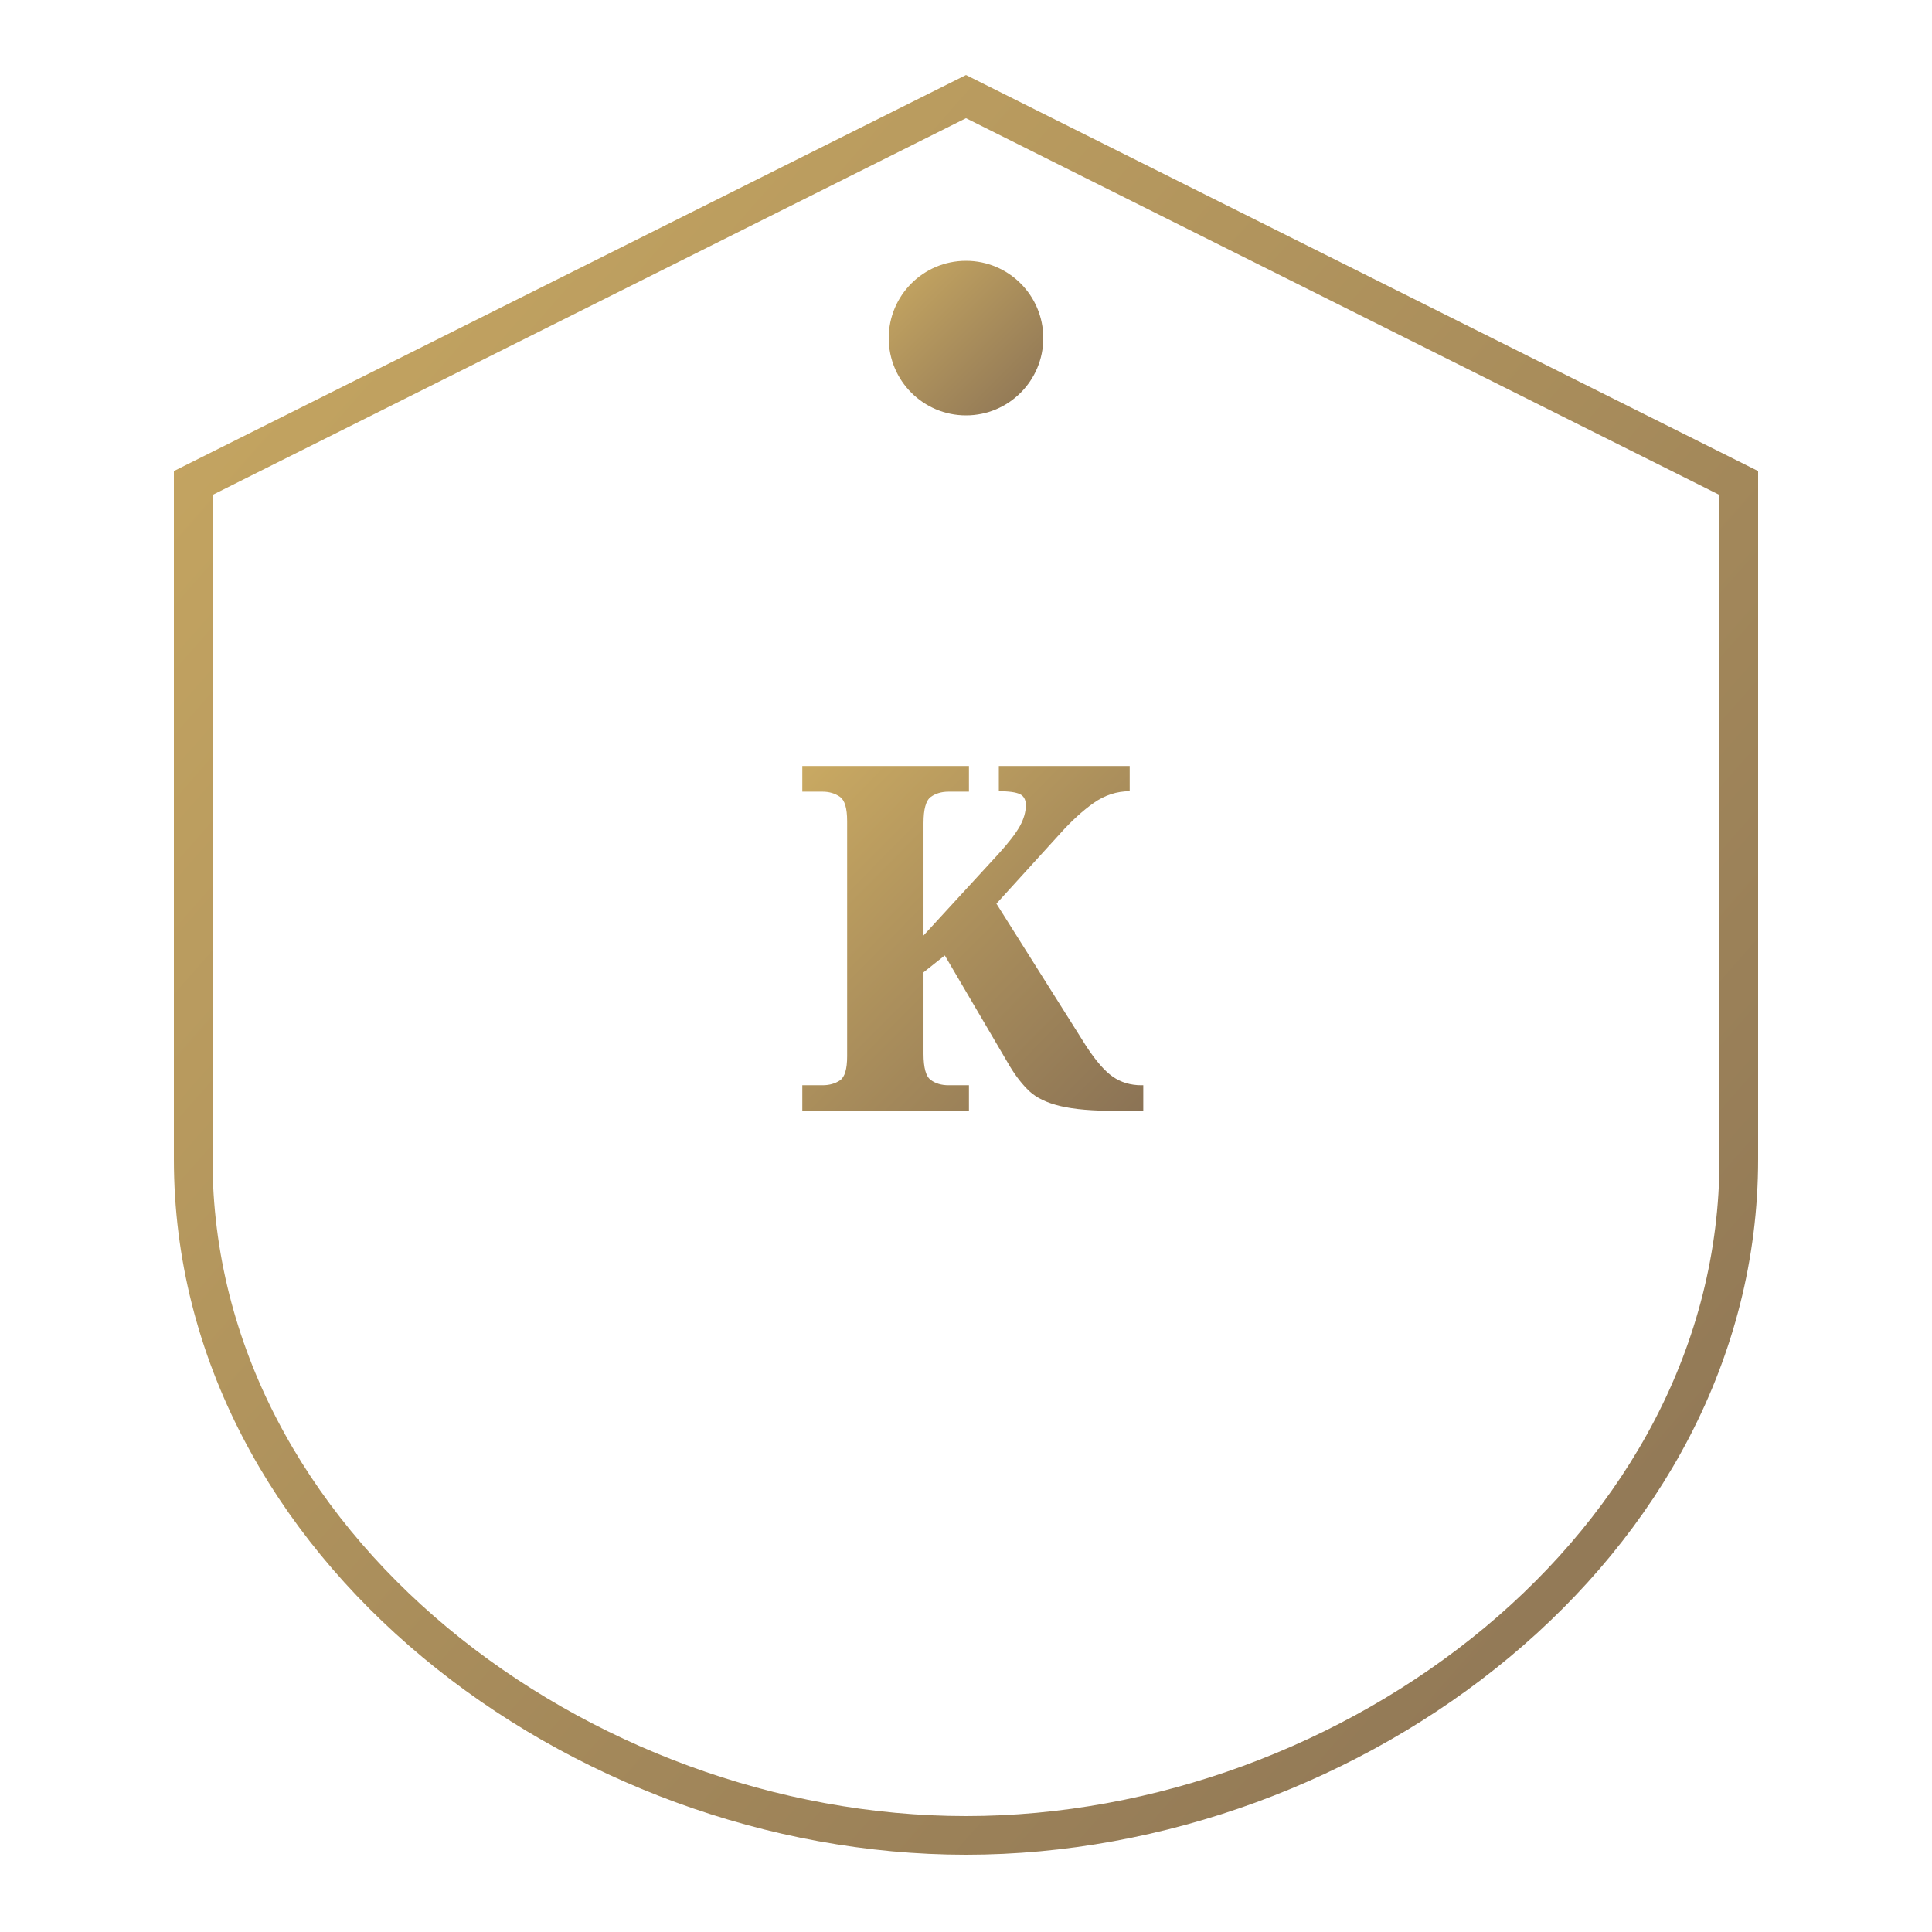
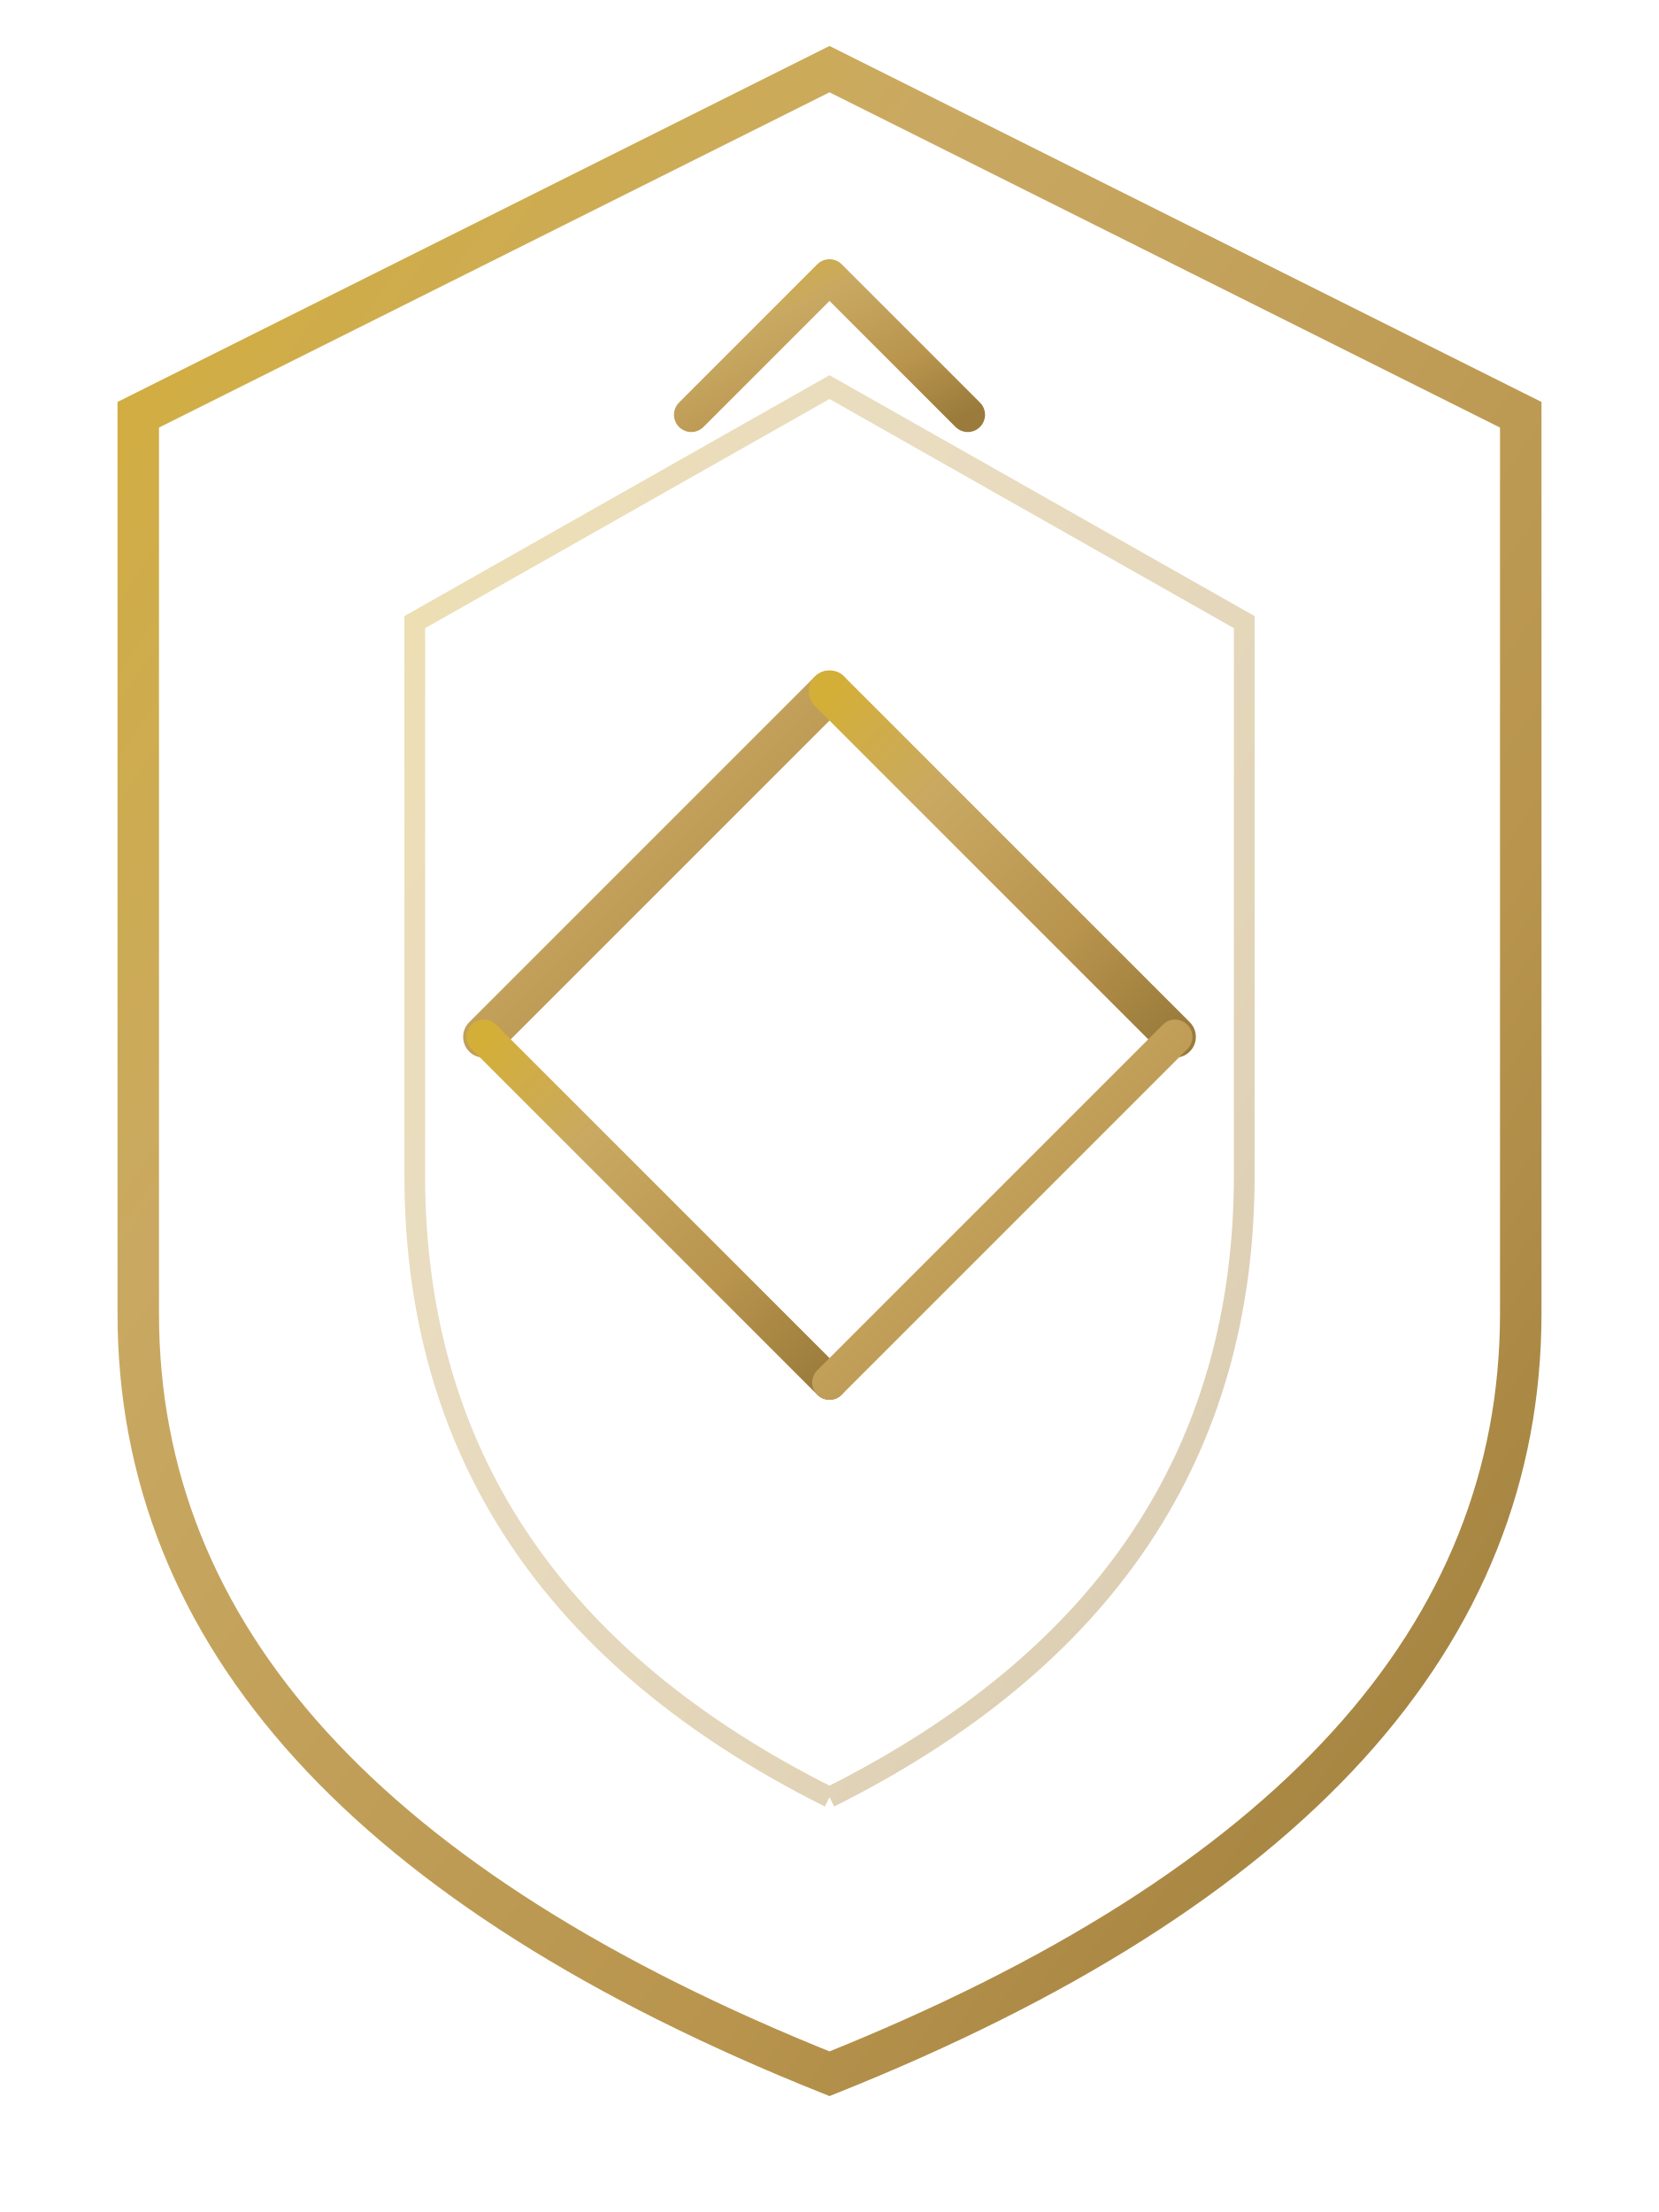
- <svg xmlns="http://www.w3.org/2000/svg" viewBox="0 0 200 200">
+ <svg xmlns="http://www.w3.org/2000/svg" viewBox="0 0 120 160" fill="none">
  <defs>
    <linearGradient id="goldGrad" x1="0%" y1="0%" x2="100%" y2="100%">
-       <stop offset="0%" style="stop-color:#c9a962" />
-       <stop offset="100%" style="stop-color:#8b7355" />
+       <stop offset="0%" style="stop-color:#d4af37" />
+       <stop offset="30%" style="stop-color:#c9a962" />
+       <stop offset="70%" style="stop-color:#b8944d" />
+       <stop offset="100%" style="stop-color:#9a7b3b" />
+     </linearGradient>
+     <linearGradient id="goldGradLight" x1="0%" y1="0%" x2="100%" y2="0%">
+       <stop offset="0%" style="stop-color:#e8d5a3" />
+       <stop offset="50%" style="stop-color:#d4af37" />
+       <stop offset="100%" style="stop-color:#c9a962" />
    </linearGradient>
  </defs>
-   <path d="M100 10 L180 50 L180 120 C180 160 140 190 100 190 C60 190 20 160 20 120 L20 50 Z" fill="none" stroke="url(#goldGrad)" stroke-width="4" />
-   <path d="M100 40 L100 160" stroke="url(#goldGrad)" stroke-width="4" />
-   <path d="M70 70 L70 140" stroke="url(#goldGrad)" stroke-width="3" />
-   <path d="M130 70 L130 140" stroke="url(#goldGrad)" stroke-width="3" />
-   <path d="M55 90 L55 130" stroke="url(#goldGrad)" stroke-width="2" />
-   <path d="M145 90 L145 130" stroke="url(#goldGrad)" stroke-width="2" />
-   <circle cx="100" cy="35" r="8" fill="url(#goldGrad)" />
-   <text x="100" y="115" font-family="Georgia, serif" font-size="50" font-weight="bold" fill="url(#goldGrad)" text-anchor="middle">K</text>
+   <path d="M60 5 L110 30 L110 95 Q110 130 60 150 Q10 130 10 95 L10 30 Z" stroke="url(#goldGrad)" stroke-width="3" fill="none" />
+   <path d="M60 25 L60 120" stroke="url(#goldGrad)" stroke-width="3.5" stroke-linecap="round" />
+   <path d="M35 40 L35 115" stroke="url(#goldGrad)" stroke-width="3" stroke-linecap="round" />
+   <path d="M85 40 L85 115" stroke="url(#goldGrad)" stroke-width="3" stroke-linecap="round" />
+   <path d="M35 75 L60 50" stroke="url(#goldGrad)" stroke-width="3" stroke-linecap="round" />
+   <path d="M85 75 L60 50" stroke="url(#goldGrad)" stroke-width="3" stroke-linecap="round" />
+   <path d="M35 75 L60 100" stroke="url(#goldGrad)" stroke-width="2.5" stroke-linecap="round" />
+   <path d="M85 75 L60 100" stroke="url(#goldGrad)" stroke-width="2.5" stroke-linecap="round" />
+   <path d="M50 30 L60 20 L70 30" stroke="url(#goldGrad)" stroke-width="2.5" fill="none" stroke-linecap="round" stroke-linejoin="round" />
+   <path d="M60 130 Q30 115 30 85 L30 45 L60 28 L90 45 L90 85 Q90 115 60 130" stroke="url(#goldGrad)" stroke-width="1.5" fill="none" opacity="0.4" />
</svg>
